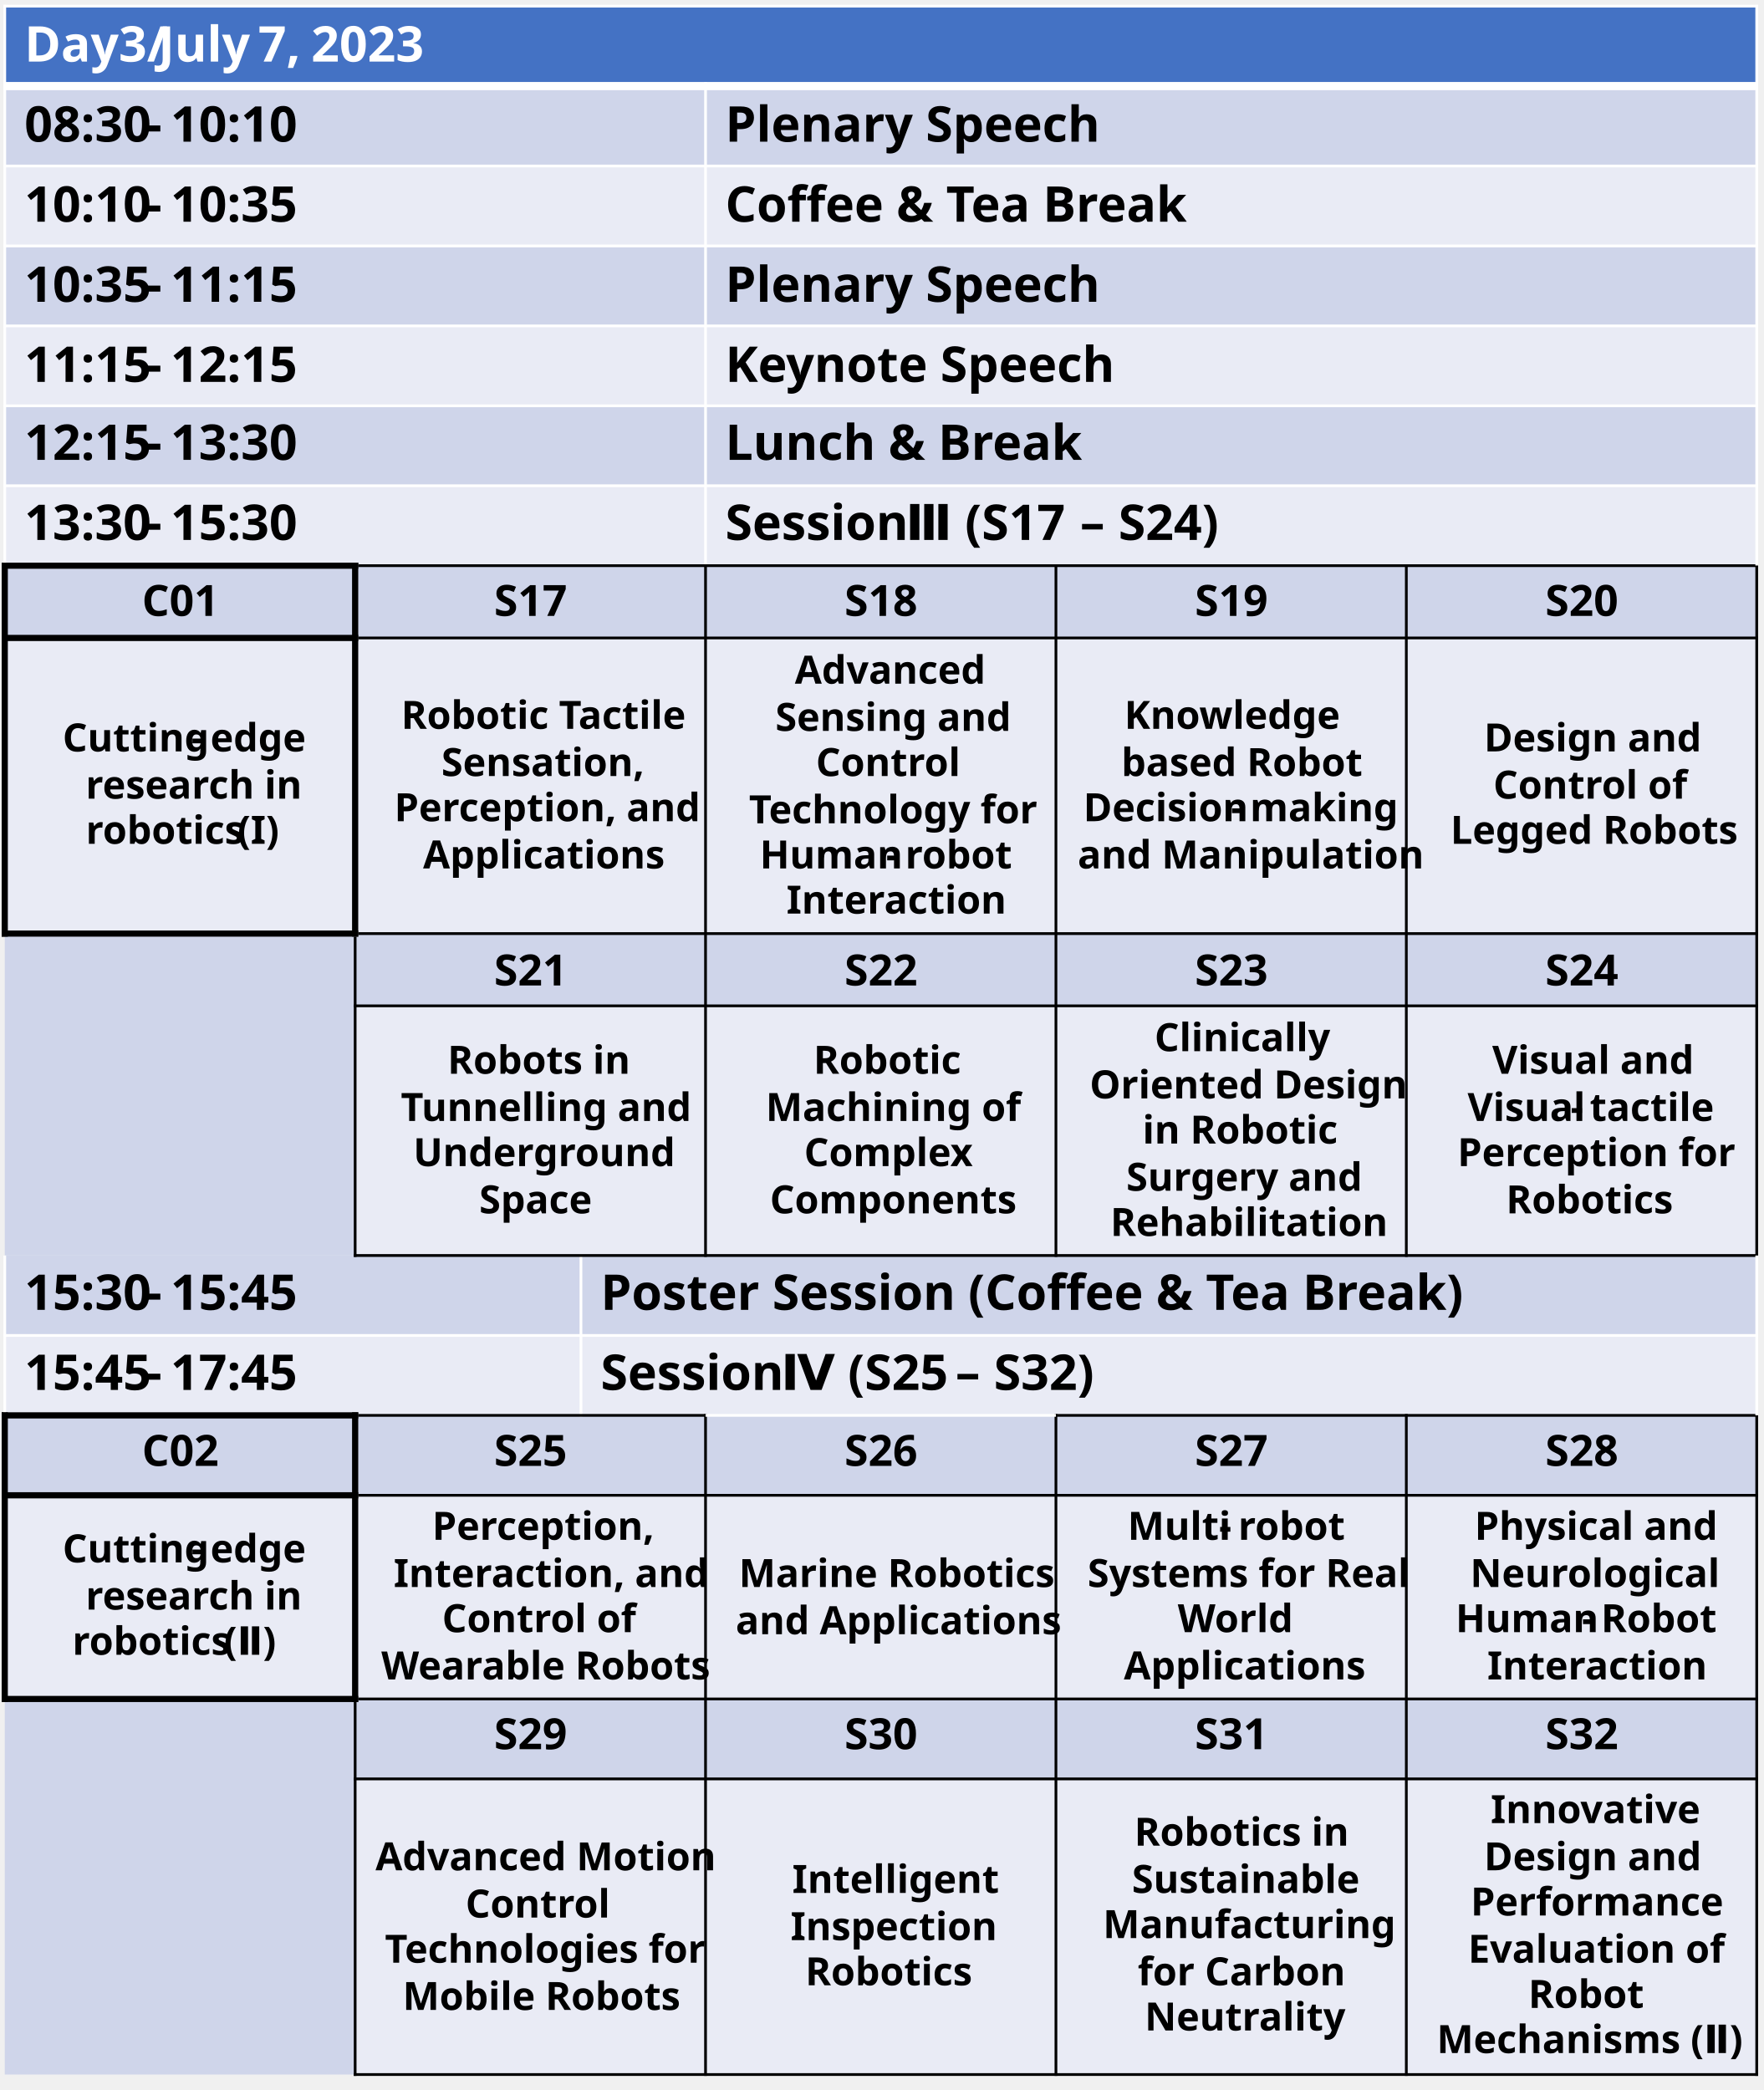
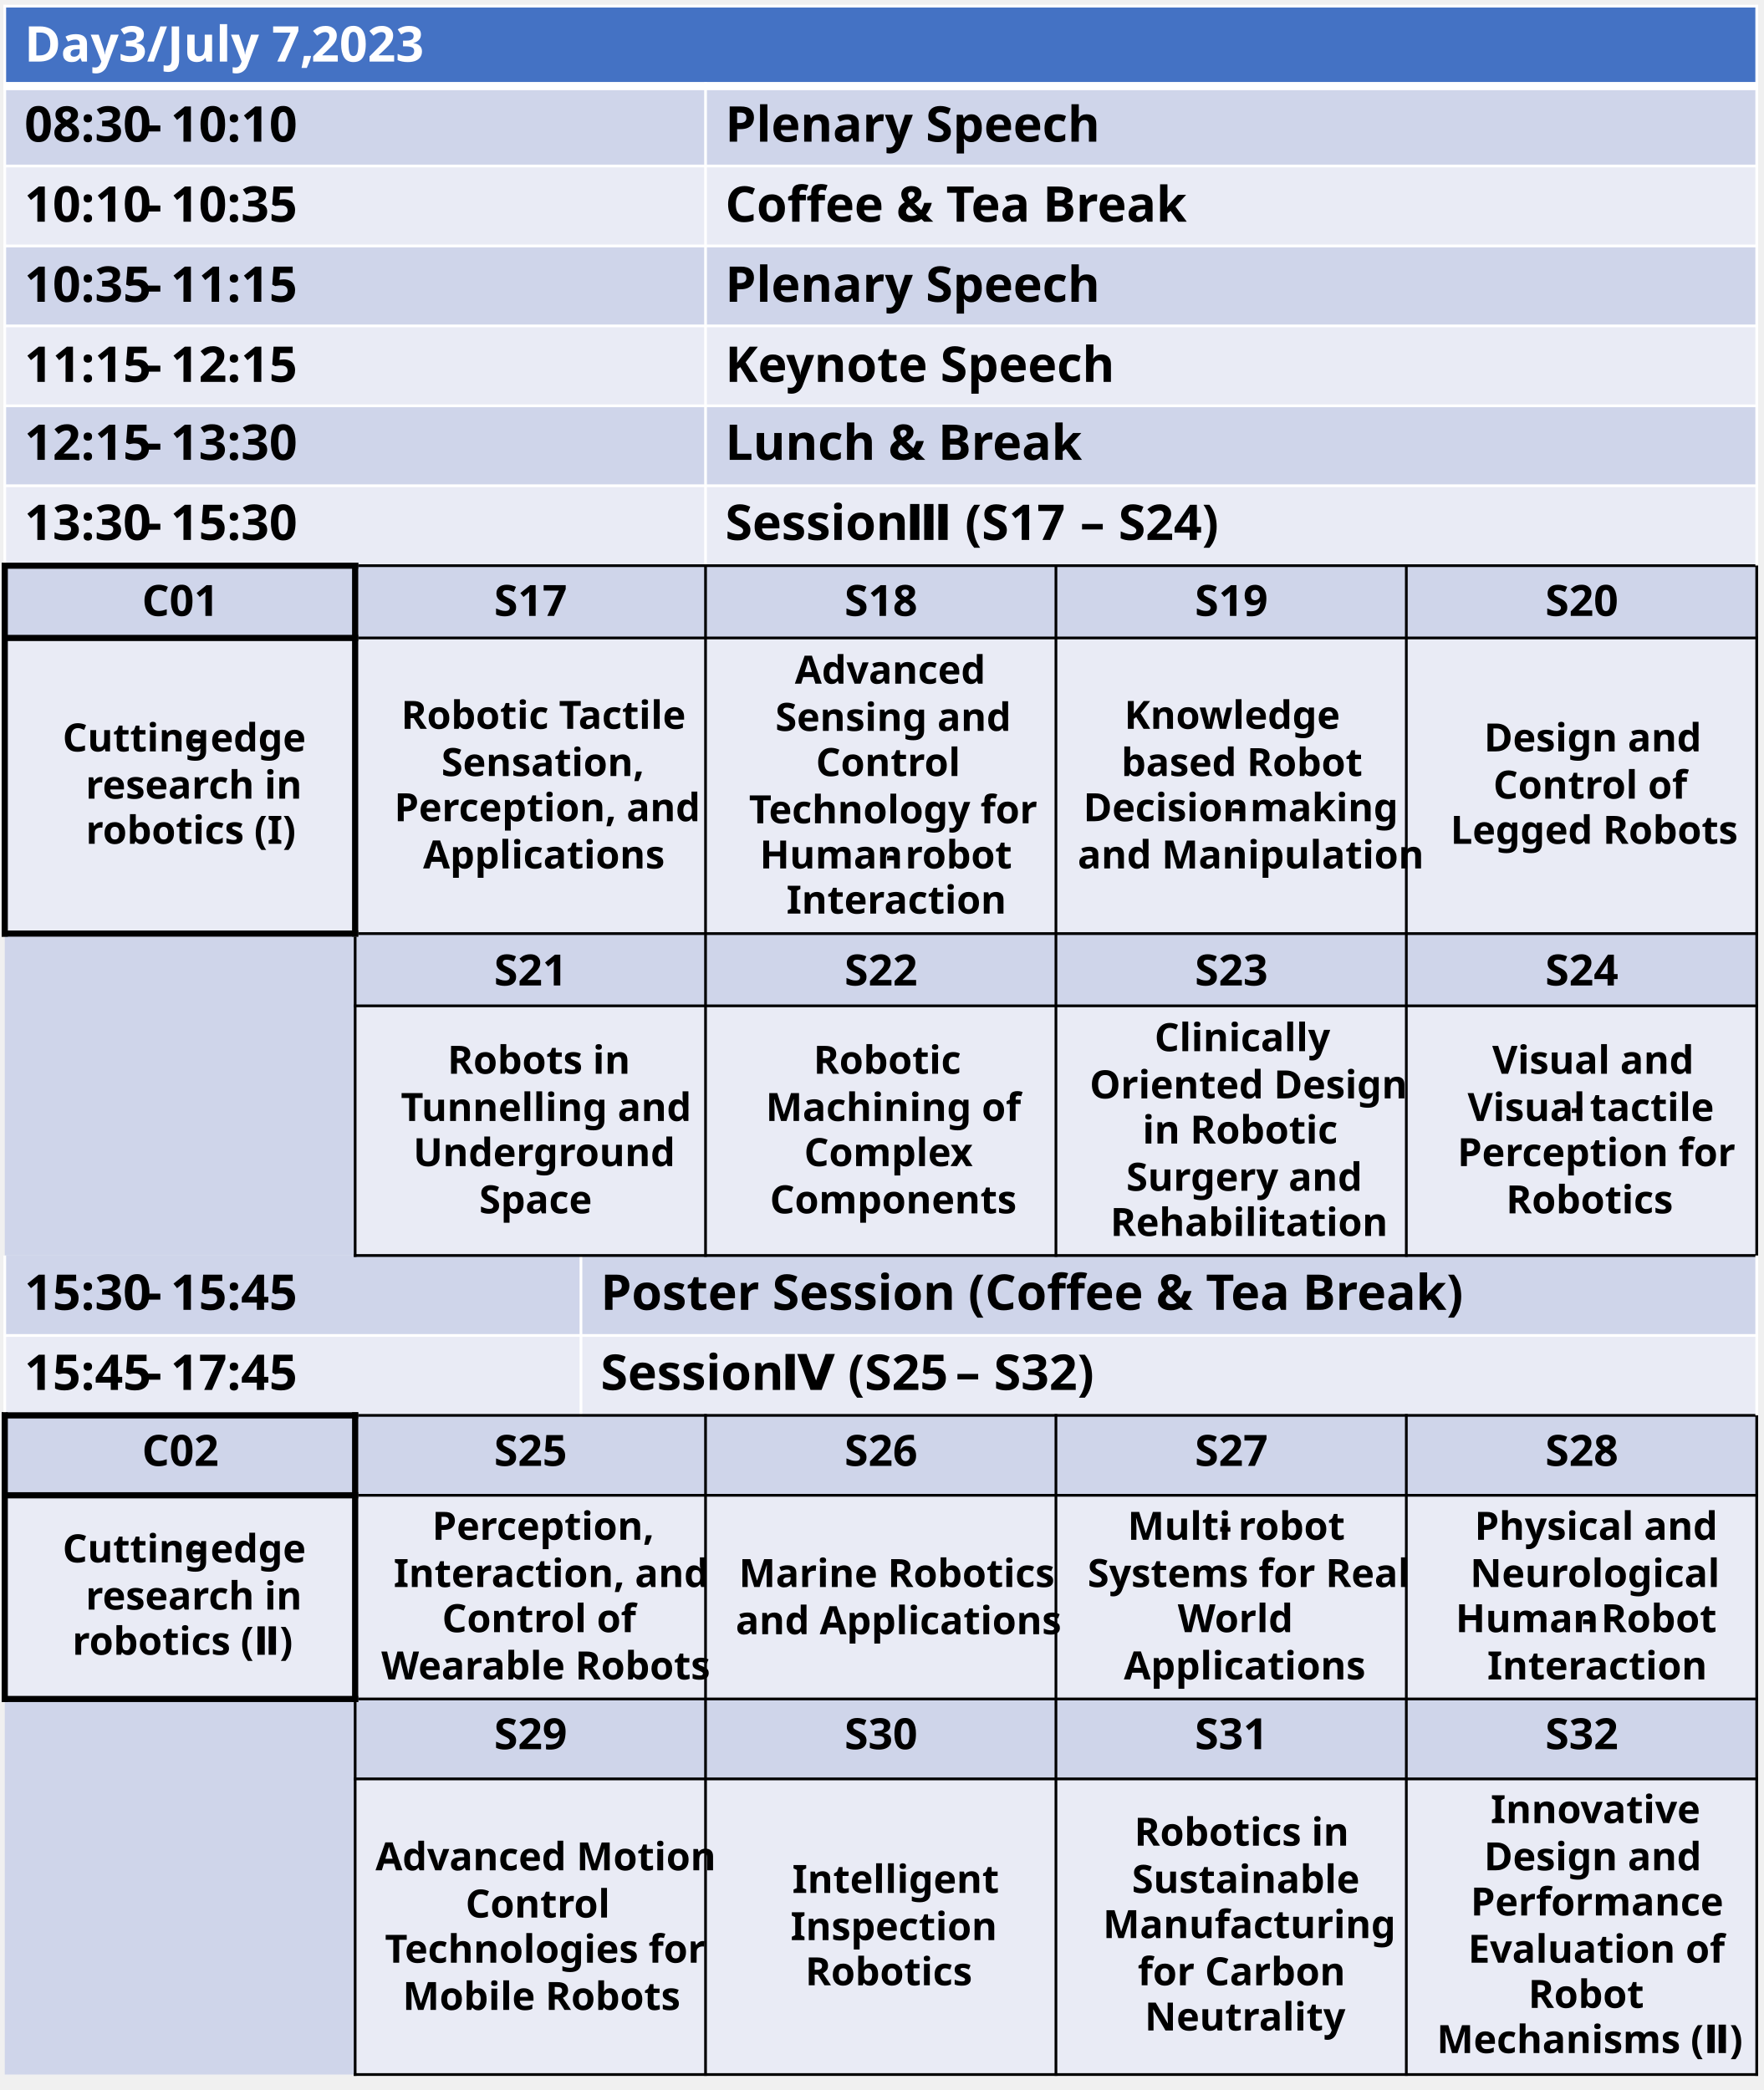
<svg xmlns="http://www.w3.org/2000/svg" width="859" height="1018" overflow="hidden">
  <g transform="translate(-225 3)">
    <path d="M227.314 0 1080.65 0 1080.65 38.933 227.314 38.933Z" fill="#4472C4" fill-rule="evenodd" />
    <path d="M227.314 38.933 568.647 38.933 568.647 77.867 227.314 77.867Z" fill="#CFD5EA" fill-rule="evenodd" />
    <path d="M568.647 38.933 1080.65 38.933 1080.65 77.867 568.647 77.867Z" fill="#CFD5EA" fill-rule="evenodd" />
    <path d="M227.314 77.867 568.647 77.867 568.647 116.8 227.314 116.8Z" fill="#E9EBF5" fill-rule="evenodd" />
    <path d="M568.647 77.867 1080.65 77.867 1080.65 116.8 568.647 116.8Z" fill="#E9EBF5" fill-rule="evenodd" />
    <path d="M227.314 116.8 568.647 116.8 568.647 155.733 227.314 155.733Z" fill="#CFD5EA" fill-rule="evenodd" />
    <path d="M568.647 116.8 1080.65 116.8 1080.65 155.733 568.647 155.733Z" fill="#CFD5EA" fill-rule="evenodd" />
    <path d="M227.314 155.733 568.647 155.733 568.647 194.667 227.314 194.667Z" fill="#E9EBF5" fill-rule="evenodd" />
    <path d="M568.647 155.733 1080.65 155.733 1080.65 194.667 568.647 194.667Z" fill="#E9EBF5" fill-rule="evenodd" />
    <path d="M227.314 194.667 568.647 194.667 568.647 233.6 227.314 233.6Z" fill="#CFD5EA" fill-rule="evenodd" />
    <path d="M568.647 194.667 1080.65 194.667 1080.65 233.6 568.647 233.6Z" fill="#CFD5EA" fill-rule="evenodd" />
    <path d="M227.314 233.6 568.647 233.6 568.647 272.533 227.314 272.533Z" fill="#E9EBF5" fill-rule="evenodd" />
    <path d="M568.647 233.6 1080.65 233.6 1080.65 272.533 568.647 272.533Z" fill="#E9EBF5" fill-rule="evenodd" />
    <path d="M227.314 272.533 397.98 272.533 397.98 307.733 227.314 307.733Z" fill="#CFD5EA" fill-rule="evenodd" />
    <path d="M397.98 272.533 568.647 272.533 568.647 307.733 397.98 307.733Z" fill="#CFD5EA" fill-rule="evenodd" />
    <path d="M568.647 272.533 739.314 272.533 739.314 307.733 568.647 307.733Z" fill="#CFD5EA" fill-rule="evenodd" />
    <path d="M739.314 272.533 909.98 272.533 909.98 307.733 739.314 307.733Z" fill="#CFD5EA" fill-rule="evenodd" />
    <path d="M909.98 272.533 1080.65 272.533 1080.65 307.733 909.98 307.733Z" fill="#CFD5EA" fill-rule="evenodd" />
    <path d="M227.314 307.733 397.98 307.733 397.98 451.733 227.314 451.733Z" fill="#E9EBF5" fill-rule="evenodd" />
    <path d="M397.98 307.733 568.647 307.733 568.647 451.733 397.98 451.733Z" fill="#E9EBF5" fill-rule="evenodd" />
    <path d="M568.647 307.733 739.314 307.733 739.314 451.733 568.647 451.733Z" fill="#E9EBF5" fill-rule="evenodd" />
    <path d="M739.314 307.733 909.98 307.733 909.98 451.733 739.314 451.733Z" fill="#E9EBF5" fill-rule="evenodd" />
    <path d="M909.98 307.733 1080.65 307.733 1080.65 451.733 909.98 451.733Z" fill="#E9EBF5" fill-rule="evenodd" />
    <path d="M227.314 451.733 397.98 451.733 397.98 608.533 227.314 608.533Z" fill="#CFD5EA" fill-rule="evenodd" />
    <path d="M397.98 451.733 568.647 451.733 568.647 486.933 397.98 486.933Z" fill="#CFD5EA" fill-rule="evenodd" />
    <path d="M568.647 451.733 739.314 451.733 739.314 486.933 568.647 486.933Z" fill="#CFD5EA" fill-rule="evenodd" />
    <path d="M739.314 451.733 909.98 451.733 909.98 486.933 739.314 486.933Z" fill="#CFD5EA" fill-rule="evenodd" />
    <path d="M909.98 451.733 1080.65 451.733 1080.65 486.933 909.98 486.933Z" fill="#CFD5EA" fill-rule="evenodd" />
    <path d="M397.98 486.933 568.647 486.933 568.647 608.533 397.98 608.533Z" fill="#E9EBF5" fill-rule="evenodd" />
    <path d="M568.647 486.933 739.314 486.933 739.314 608.533 568.647 608.533Z" fill="#E9EBF5" fill-rule="evenodd" />
    <path d="M739.314 486.933 909.98 486.933 909.98 608.533 739.314 608.533Z" fill="#E9EBF5" fill-rule="evenodd" />
    <path d="M909.98 486.933 1080.65 486.933 1080.65 608.533 909.98 608.533Z" fill="#E9EBF5" fill-rule="evenodd" />
    <path d="M227.314 608.533 507.961 608.533 507.961 647.467 227.314 647.467Z" fill="#CFD5EA" fill-rule="evenodd" />
    <path d="M507.961 608.533 1080.65 608.533 1080.65 647.467 507.961 647.467Z" fill="#CFD5EA" fill-rule="evenodd" />
    <path d="M227.314 647.467 507.961 647.467 507.961 686.4 227.314 686.4Z" fill="#E9EBF5" fill-rule="evenodd" />
    <path d="M507.961 647.467 1080.65 647.467 1080.65 686.4 507.961 686.4Z" fill="#E9EBF5" fill-rule="evenodd" />
    <path d="M227.314 686.4 397.98 686.4 397.98 725.333 227.314 725.333Z" fill="#CFD5EA" fill-rule="evenodd" />
    <path d="M397.98 686.4 568.647 686.4 568.647 725.333 397.98 725.333Z" fill="#CFD5EA" fill-rule="evenodd" />
    <path d="M568.647 686.4 739.314 686.4 739.314 725.333 568.647 725.333Z" fill="#CFD5EA" fill-rule="evenodd" />
    <path d="M739.314 686.4 909.98 686.4 909.98 725.333 739.314 725.333Z" fill="#CFD5EA" fill-rule="evenodd" />
    <path d="M909.98 686.4 1080.65 686.4 1080.65 725.333 909.98 725.333Z" fill="#CFD5EA" fill-rule="evenodd" />
    <path d="M227.314 725.333 397.98 725.333 397.98 824.533 227.314 824.533Z" fill="#E9EBF5" fill-rule="evenodd" />
    <path d="M397.98 725.333 568.647 725.333 568.647 824.533 397.98 824.533Z" fill="#E9EBF5" fill-rule="evenodd" />
    <path d="M568.647 725.333 739.314 725.333 739.314 824.533 568.647 824.533Z" fill="#E9EBF5" fill-rule="evenodd" />
    <path d="M739.314 725.333 909.98 725.333 909.98 824.533 739.314 824.533Z" fill="#E9EBF5" fill-rule="evenodd" />
    <path d="M909.98 725.333 1080.65 725.333 1080.65 824.533 909.98 824.533Z" fill="#E9EBF5" fill-rule="evenodd" />
    <path d="M227.314 824.533 397.98 824.533 397.98 1007.47 227.314 1007.47Z" fill="#CFD5EA" fill-rule="evenodd" />
    <path d="M397.98 824.533 568.647 824.533 568.647 863.467 397.98 863.467Z" fill="#CFD5EA" fill-rule="evenodd" />
    <path d="M568.647 824.533 739.314 824.533 739.314 863.467 568.647 863.467Z" fill="#CFD5EA" fill-rule="evenodd" />
    <path d="M739.314 824.533 909.98 824.533 909.98 863.467 739.314 863.467Z" fill="#CFD5EA" fill-rule="evenodd" />
    <path d="M909.98 824.533 1080.65 824.533 1080.65 863.467 909.98 863.467Z" fill="#CFD5EA" fill-rule="evenodd" />
    <path d="M397.98 863.467 568.647 863.467 568.647 1007.47 397.98 1007.47Z" fill="#E9EBF5" fill-rule="evenodd" />
    <path d="M568.647 863.467 739.314 863.467 739.314 1007.47 568.647 1007.47Z" fill="#E9EBF5" fill-rule="evenodd" />
    <path d="M739.314 863.467 909.98 863.467 909.98 1007.47 739.314 1007.47Z" fill="#E9EBF5" fill-rule="evenodd" />
    <path d="M909.98 863.467 1080.65 863.467 1080.65 1007.47 909.98 1007.47Z" fill="#E9EBF5" fill-rule="evenodd" />
    <path d="M397.98 271.033 397.98 453.233" stroke="#000000" stroke-width="3" stroke-linejoin="round" stroke-miterlimit="10" fill="none" fill-rule="evenodd" />
    <path d="M397.98 453.233 397.98 609.2" stroke="#000000" stroke-width="1.333" stroke-linejoin="round" stroke-miterlimit="10" fill="none" fill-rule="evenodd" />
    <path d="M397.98 684.9 397.98 826.033" stroke="#000000" stroke-width="3" stroke-linejoin="round" stroke-miterlimit="10" fill="none" fill-rule="evenodd" />
    <path d="M397.98 826.033 397.98 1008.13" stroke="#000000" stroke-width="1.333" stroke-linejoin="round" stroke-miterlimit="10" fill="none" fill-rule="evenodd" />
    <path d="M507.961 607.867 507.961 687.067" stroke="#FFFFFF" stroke-width="1.333" stroke-linejoin="round" stroke-miterlimit="10" fill="none" fill-rule="evenodd" />
    <path d="M568.647 36.933 568.647 272.533" stroke="#FFFFFF" stroke-width="1.333" stroke-linejoin="round" stroke-miterlimit="10" fill="none" fill-rule="evenodd" />
    <path d="M568.647 272.533 568.647 609.2" stroke="#000000" stroke-width="1.333" stroke-linejoin="round" stroke-miterlimit="10" fill="none" fill-rule="evenodd" />
    <path d="M568.647 685.733 568.647 1008.13" stroke="#000000" stroke-width="1.333" stroke-linejoin="round" stroke-miterlimit="10" fill="none" fill-rule="evenodd" />
    <path d="M739.314 271.867 739.314 609.2" stroke="#000000" stroke-width="1.333" stroke-linejoin="round" stroke-miterlimit="10" fill="none" fill-rule="evenodd" />
    <path d="M739.314 685.733 739.314 1008.13" stroke="#000000" stroke-width="1.333" stroke-linejoin="round" stroke-miterlimit="10" fill="none" fill-rule="evenodd" />
    <path d="M909.98 271.867 909.98 609.2" stroke="#000000" stroke-width="1.333" stroke-linejoin="round" stroke-miterlimit="10" fill="none" fill-rule="evenodd" />
    <path d="M909.98 685.733 909.98 1008.13" stroke="#000000" stroke-width="1.333" stroke-linejoin="round" stroke-miterlimit="10" fill="none" fill-rule="evenodd" />
    <path d="M226.647 38.933 1081.31 38.933" stroke="#FFFFFF" stroke-width="4" stroke-linejoin="round" stroke-miterlimit="10" fill="none" fill-rule="evenodd" />
    <path d="M226.647 77.867 1081.31 77.867" stroke="#FFFFFF" stroke-width="1.333" stroke-linejoin="round" stroke-miterlimit="10" fill="none" fill-rule="evenodd" />
    <path d="M226.647 116.8 1081.31 116.8" stroke="#FFFFFF" stroke-width="1.333" stroke-linejoin="round" stroke-miterlimit="10" fill="none" fill-rule="evenodd" />
    <path d="M226.647 155.733 1081.31 155.733" stroke="#FFFFFF" stroke-width="1.333" stroke-linejoin="round" stroke-miterlimit="10" fill="none" fill-rule="evenodd" />
    <path d="M226.647 194.667 1081.31 194.667" stroke="#FFFFFF" stroke-width="1.333" stroke-linejoin="round" stroke-miterlimit="10" fill="none" fill-rule="evenodd" />
    <path d="M226.647 233.6 1081.31 233.6" stroke="#FFFFFF" stroke-width="1.333" stroke-linejoin="round" stroke-miterlimit="10" fill="none" fill-rule="evenodd" />
    <path d="M225.814 272.533 399.48 272.533" stroke="#000000" stroke-width="3" stroke-linejoin="round" stroke-miterlimit="10" fill="none" fill-rule="evenodd" />
    <path d="M399.48 272.533 1081.31 272.533" stroke="#000000" stroke-width="1.333" stroke-linejoin="round" stroke-miterlimit="10" fill="none" fill-rule="evenodd" />
    <path d="M225.814 307.733 399.48 307.733" stroke="#000000" stroke-width="3" stroke-linejoin="round" stroke-miterlimit="10" fill="none" fill-rule="evenodd" />
    <path d="M399.48 307.733 1081.31 307.733" stroke="#000000" stroke-width="1.333" stroke-linejoin="round" stroke-miterlimit="10" fill="none" fill-rule="evenodd" />
    <path d="M225.814 451.733 399.48 451.733" stroke="#000000" stroke-width="3" stroke-linejoin="round" stroke-miterlimit="10" fill="none" fill-rule="evenodd" />
    <path d="M399.48 451.733 1081.31 451.733" stroke="#000000" stroke-width="1.333" stroke-linejoin="round" stroke-miterlimit="10" fill="none" fill-rule="evenodd" />
    <path d="M397.314 486.933 1081.31 486.933" stroke="#000000" stroke-width="1.333" stroke-linejoin="round" stroke-miterlimit="10" fill="none" fill-rule="evenodd" />
    <path d="M397.314 608.533 1081.31 608.533" stroke="#000000" stroke-width="1.333" stroke-linejoin="round" stroke-miterlimit="10" fill="none" fill-rule="evenodd" />
    <path d="M226.647 647.467 1081.31 647.467" stroke="#FFFFFF" stroke-width="1.333" stroke-linejoin="round" stroke-miterlimit="10" fill="none" fill-rule="evenodd" />
    <path d="M225.814 686.4 399.48 686.4" stroke="#000000" stroke-width="3" stroke-linejoin="round" stroke-miterlimit="10" fill="none" fill-rule="evenodd" />
-     <path d="M399.48 686.4 568.647 686.4" stroke="#000000" stroke-width="1.333" stroke-linejoin="round" stroke-miterlimit="10" fill="none" fill-rule="evenodd" />
-     <path d="M568.647 686.4 739.314 686.4" stroke="#FFFFFF" stroke-width="1.333" stroke-linejoin="round" stroke-miterlimit="10" fill="none" fill-rule="evenodd" />
-     <path d="M739.314 686.4 1081.31 686.4" stroke="#000000" stroke-width="1.333" stroke-linejoin="round" stroke-miterlimit="10" fill="none" fill-rule="evenodd" />
+     <path d="M399.48 686.4 1081.31 686.4" stroke="#000000" stroke-width="1.333" stroke-linejoin="round" stroke-miterlimit="10" fill="none" fill-rule="evenodd" />
    <path d="M225.814 725.333 399.48 725.333" stroke="#000000" stroke-width="3" stroke-linejoin="round" stroke-miterlimit="10" fill="none" fill-rule="evenodd" />
    <path d="M399.48 725.333 1081.31 725.333" stroke="#000000" stroke-width="1.333" stroke-linejoin="round" stroke-miterlimit="10" fill="none" fill-rule="evenodd" />
    <path d="M225.814 824.533 399.48 824.533" stroke="#000000" stroke-width="3" stroke-linejoin="round" stroke-miterlimit="10" fill="none" fill-rule="evenodd" />
    <path d="M399.48 824.533 1081.31 824.533" stroke="#000000" stroke-width="1.333" stroke-linejoin="round" stroke-miterlimit="10" fill="none" fill-rule="evenodd" />
    <path d="M397.314 863.467 1081.31 863.467" stroke="#000000" stroke-width="1.333" stroke-linejoin="round" stroke-miterlimit="10" fill="none" fill-rule="evenodd" />
    <path d="M227.314-0.667 227.314 271.033" stroke="#FFFFFF" stroke-width="1.333" stroke-linejoin="round" stroke-miterlimit="10" fill="none" fill-rule="evenodd" />
    <path d="M227.314 271.033 227.314 453.233" stroke="#000000" stroke-width="3" stroke-linejoin="round" stroke-miterlimit="10" fill="none" fill-rule="evenodd" />
    <path d="M227.314 608.533 227.314 684.9" stroke="#FFFFFF" stroke-width="1.333" stroke-linejoin="round" stroke-miterlimit="10" fill="none" fill-rule="evenodd" />
    <path d="M227.314 684.9 227.314 826.033" stroke="#000000" stroke-width="3" stroke-linejoin="round" stroke-miterlimit="10" fill="none" fill-rule="evenodd" />
    <path d="M1080.65-0.667 1080.65 272.533" stroke="#FFFFFF" stroke-width="1.333" stroke-linejoin="round" stroke-miterlimit="10" fill="none" fill-rule="evenodd" />
    <path d="M1080.65 272.533 1080.65 608.533" stroke="#000000" stroke-width="1.333" stroke-linejoin="round" stroke-miterlimit="10" fill="none" fill-rule="evenodd" />
    <path d="M1080.65 608.533 1080.65 686.4" stroke="#FFFFFF" stroke-width="1.333" stroke-linejoin="round" stroke-miterlimit="10" fill="none" fill-rule="evenodd" />
    <path d="M1080.65 686.4 1080.65 1008.13" stroke="#000000" stroke-width="1.333" stroke-linejoin="round" stroke-miterlimit="10" fill="none" fill-rule="evenodd" />
    <path d="M226.647 0 1081.31 0" stroke="#FFFFFF" stroke-width="1.333" stroke-linejoin="round" stroke-miterlimit="10" fill="none" fill-rule="evenodd" />
    <path d="M397.314 1007.47 1081.31 1007.47" stroke="#000000" stroke-width="1.333" stroke-linejoin="round" stroke-miterlimit="10" fill="none" fill-rule="evenodd" />
    <g>
-       <text fill="#FFFFFF" font-family="DengXian,DengXian_MSFontService,sans-serif" font-weight="700" font-size="24" transform="translate(236.914 27)">Day3/</text>
-     </g>
-     <text fill="#FFFFFF" font-family="DengXian,DengXian_MSFontService,sans-serif" font-weight="700" font-size="24" transform="translate(302.08 27)">July</text>
-     <text fill="#FFFFFF" font-family="DengXian,DengXian_MSFontService,sans-serif" font-weight="700" font-size="24" transform="translate(350.747 27)">7,</text>
+       <text fill="#FFFFFF" font-family="DengXian,DengXian_MSFontService,sans-serif" font-weight="700" font-size="24" transform="translate(236.914 27)">Day3/July 7,</text>
+     </g>
    <text fill="#FFFFFF" font-family="DengXian,DengXian_MSFontService,sans-serif" font-weight="700" font-size="24" transform="translate(376.58 27)">2023</text>
    <g>
      <text font-family="DengXian,DengXian_MSFontService,sans-serif" font-weight="700" font-size="24" transform="translate(578.247 66)">Plenary Speech</text>
    </g>
    <g>
      <text font-family="DengXian,DengXian_MSFontService,sans-serif" font-weight="700" font-size="24" transform="translate(236.914 66)">08:30</text>
    </g>
    <text font-family="DengXian,DengXian_MSFontService,sans-serif" font-weight="700" font-size="24" transform="translate(296.08 66)">-</text>
    <text font-family="DengXian,DengXian_MSFontService,sans-serif" font-weight="700" font-size="24" transform="translate(308.08 66)">10:10</text>
    <g>
      <text font-family="DengXian,DengXian_MSFontService,sans-serif" font-weight="700" font-size="24" transform="translate(578.247 105)">Coffee &amp; Tea Break</text>
    </g>
    <g>
      <text font-family="DengXian,DengXian_MSFontService,sans-serif" font-weight="700" font-size="24" transform="translate(236.914 105)">10:10</text>
    </g>
    <text font-family="DengXian,DengXian_MSFontService,sans-serif" font-weight="700" font-size="24" transform="translate(296.08 105)">-</text>
    <text font-family="DengXian,DengXian_MSFontService,sans-serif" font-weight="700" font-size="24" transform="translate(308.08 105)">10:35</text>
    <g>
      <text font-family="DengXian,DengXian_MSFontService,sans-serif" font-weight="700" font-size="24" transform="translate(578.247 144)">Plenary Speech</text>
    </g>
    <g>
      <text font-family="DengXian,DengXian_MSFontService,sans-serif" font-weight="700" font-size="24" transform="translate(236.914 144)">10:35</text>
    </g>
    <text font-family="DengXian,DengXian_MSFontService,sans-serif" font-weight="700" font-size="24" transform="translate(296.08 144)">-</text>
    <text font-family="DengXian,DengXian_MSFontService,sans-serif" font-weight="700" font-size="24" transform="translate(308.08 144)">11:15</text>
    <g>
      <text font-family="DengXian,DengXian_MSFontService,sans-serif" font-weight="700" font-size="24" transform="translate(578.247 183)">Keynote Speech</text>
    </g>
    <g>
      <text font-family="DengXian,DengXian_MSFontService,sans-serif" font-weight="700" font-size="24" transform="translate(236.914 183)">11:15</text>
    </g>
    <text font-family="DengXian,DengXian_MSFontService,sans-serif" font-weight="700" font-size="24" transform="translate(296.08 183)">-</text>
    <text font-family="DengXian,DengXian_MSFontService,sans-serif" font-weight="700" font-size="24" transform="translate(308.08 183)">12:15</text>
    <g>
      <text font-family="DengXian,DengXian_MSFontService,sans-serif" font-weight="700" font-size="24" transform="translate(578.247 221)">Lunch &amp; Break</text>
    </g>
    <g>
      <text font-family="DengXian,DengXian_MSFontService,sans-serif" font-weight="700" font-size="24" transform="translate(236.914 221)">12:15</text>
    </g>
    <text font-family="DengXian,DengXian_MSFontService,sans-serif" font-weight="700" font-size="24" transform="translate(296.08 221)">-</text>
    <text font-family="DengXian,DengXian_MSFontService,sans-serif" font-weight="700" font-size="24" transform="translate(308.08 221)">13:30</text>
    <g>
      <text font-family="DengXian,DengXian_MSFontService,sans-serif" font-weight="700" font-size="24" transform="translate(578.247 260)">Session</text>
    </g>
    <text font-family="DengXian,DengXian_MSFontService,sans-serif" font-weight="700" font-size="24" transform="translate(666.08 260)">Ⅲ (S17</text>
    <text font-family="DengXian,DengXian_MSFontService,sans-serif" font-weight="700" font-size="24" transform="translate(751.08 260)">–</text>
    <text font-family="DengXian,DengXian_MSFontService,sans-serif" font-weight="700" font-size="24" transform="translate(769.747 260)">S24)</text>
    <g>
      <text font-family="DengXian,DengXian_MSFontService,sans-serif" font-weight="700" font-size="24" transform="translate(236.914 260)">13:30</text>
    </g>
    <text font-family="DengXian,DengXian_MSFontService,sans-serif" font-weight="700" font-size="24" transform="translate(296.08 260)">-</text>
    <text font-family="DengXian,DengXian_MSFontService,sans-serif" font-weight="700" font-size="24" transform="translate(308.08 260)">15:30</text>
    <text font-family="DengXian,DengXian_MSFontService,sans-serif" font-weight="700" font-size="21" transform="translate(977.647 297)">S20</text>
    <text font-family="DengXian,DengXian_MSFontService,sans-serif" font-weight="700" font-size="21" transform="translate(806.98 297)">S19</text>
    <text font-family="DengXian,DengXian_MSFontService,sans-serif" font-weight="700" font-size="21" transform="translate(636.314 297)">S18</text>
    <text font-family="DengXian,DengXian_MSFontService,sans-serif" font-weight="700" font-size="21" transform="translate(465.647 297)">S17</text>
    <text font-family="DengXian,DengXian_MSFontService,sans-serif" font-weight="700" font-size="21" transform="translate(294.147 297)">C01</text>
    <text font-family="DengXian,DengXian_MSFontService,sans-serif" font-weight="700" font-size="19" transform="translate(947.814 363)">Design and</text>
    <text font-family="DengXian,DengXian_MSFontService,sans-serif" font-weight="700" font-size="19" transform="translate(952.314 386)">Control of</text>
    <text font-family="DengXian,DengXian_MSFontService,sans-serif" font-weight="700" font-size="19" transform="translate(931.48 408)">Legged Robots</text>
    <text font-family="DengXian,DengXian_MSFontService,sans-serif" font-weight="700" font-size="19" transform="translate(772.65 352)">Knowledge</text>
    <text font-family="DengXian,DengXian_MSFontService,sans-serif" font-weight="700" font-size="19" transform="translate(867.317 352)">-</text>
    <text font-family="DengXian,DengXian_MSFontService,sans-serif" font-weight="700" font-size="19" transform="translate(771.15 375)">based Robot</text>
    <text font-family="DengXian,DengXian_MSFontService,sans-serif" font-weight="700" font-size="19" transform="translate(752.65 397)">Decision</text>
    <text font-family="DengXian,DengXian_MSFontService,sans-serif" font-weight="700" font-size="19" transform="translate(824.484 397)">-</text>
    <g>
      <text font-family="DengXian,DengXian_MSFontService,sans-serif" font-weight="700" font-size="19" transform="translate(833.817 397)">making</text>
    </g>
    <g>
      <text font-family="DengXian,DengXian_MSFontService,sans-serif" font-weight="700" font-size="19" transform="translate(749.897 420)">and Manipulation</text>
    </g>
    <text font-family="DengXian,DengXian_MSFontService,sans-serif" font-weight="700" font-size="19" transform="translate(612.147 330)">Advanced</text>
    <text font-family="DengXian,DengXian_MSFontService,sans-serif" font-weight="700" font-size="19" transform="translate(602.647 353)">Sensing and</text>
    <text font-family="DengXian,DengXian_MSFontService,sans-serif" font-weight="700" font-size="19" transform="translate(622.394 375)">Control</text>
    <text font-family="DengXian,DengXian_MSFontService,sans-serif" font-weight="700" font-size="19" transform="translate(589.814 398)">Technology for</text>
    <text font-family="DengXian,DengXian_MSFontService,sans-serif" font-weight="700" font-size="19" transform="translate(595.06 420)">Human</text>
    <text font-family="DengXian,DengXian_MSFontService,sans-serif" font-weight="700" font-size="19" transform="translate(656.56 420)">-</text>
    <text font-family="DengXian,DengXian_MSFontService,sans-serif" font-weight="700" font-size="19" transform="translate(665.894 420)">robot</text>
    <text font-family="DengXian,DengXian_MSFontService,sans-serif" font-weight="700" font-size="19" transform="translate(608.06 442)">Interaction</text>
    <text font-family="DengXian,DengXian_MSFontService,sans-serif" font-weight="700" font-size="19" transform="translate(420.397 352)">Robotic Tactile</text>
    <text font-family="DengXian,DengXian_MSFontService,sans-serif" font-weight="700" font-size="19" transform="translate(439.984 375)">Sensation,</text>
    <text font-family="DengXian,DengXian_MSFontService,sans-serif" font-weight="700" font-size="19" transform="translate(417.064 397)">Perception, and</text>
    <text font-family="DengXian,DengXian_MSFontService,sans-serif" font-weight="700" font-size="19" transform="translate(431.064 420)">Applications</text>
    <text font-family="DengXian,DengXian_MSFontService,sans-serif" font-weight="700" font-size="19" transform="translate(255.48 363)">Cutting</text>
    <text font-family="DengXian,DengXian_MSFontService,sans-serif" font-weight="700" font-size="19" transform="translate(318.147 363)">-</text>
    <text font-family="DengXian,DengXian_MSFontService,sans-serif" font-weight="700" font-size="19" transform="translate(327.48 363)">edge</text>
    <text font-family="DengXian,DengXian_MSFontService,sans-serif" font-weight="700" font-size="19" transform="translate(266.727 386)">research in</text>
-     <text font-family="DengXian,DengXian_MSFontService,sans-serif" font-weight="700" font-size="19" transform="translate(266.814 408)">robotics</text>
-     <text font-family="DengXian,DengXian_MSFontService,sans-serif" font-weight="700" font-size="19" transform="translate(340.647 408)">(I)</text>
+     <text font-family="DengXian,DengXian_MSFontService,sans-serif" font-weight="700" font-size="19" transform="translate(266.814 408)">robotics (I)</text>
    <text font-family="DengXian,DengXian_MSFontService,sans-serif" font-weight="700" font-size="21" transform="translate(977.647 477)">S24</text>
    <text font-family="DengXian,DengXian_MSFontService,sans-serif" font-weight="700" font-size="21" transform="translate(806.98 477)">S23</text>
    <text font-family="DengXian,DengXian_MSFontService,sans-serif" font-weight="700" font-size="21" transform="translate(636.314 477)">S22</text>
    <text font-family="DengXian,DengXian_MSFontService,sans-serif" font-weight="700" font-size="21" transform="translate(465.647 477)">S21</text>
    <text font-family="DengXian,DengXian_MSFontService,sans-serif" font-weight="700" font-size="19" transform="translate(951.817 520)">Visual and</text>
    <text font-family="DengXian,DengXian_MSFontService,sans-serif" font-weight="700" font-size="19" transform="translate(939.817 543)">Visual</text>
    <text font-family="DengXian,DengXian_MSFontService,sans-serif" font-weight="700" font-size="19" transform="translate(989.984 543)">-</text>
    <text font-family="DengXian,DengXian_MSFontService,sans-serif" font-weight="700" font-size="19" transform="translate(999.317 543)">tactile</text>
    <text font-family="DengXian,DengXian_MSFontService,sans-serif" font-weight="700" font-size="19" transform="translate(934.897 565)">Perception for</text>
    <text font-family="DengXian,DengXian_MSFontService,sans-serif" font-weight="700" font-size="19" transform="translate(958.564 588)">Robotics</text>
    <text font-family="DengXian,DengXian_MSFontService,sans-serif" font-weight="700" font-size="19" transform="translate(787.317 509)">Clinically</text>
    <text font-family="DengXian,DengXian_MSFontService,sans-serif" font-weight="700" font-size="19" transform="translate(755.73 532)">Oriented Design</text>
    <text font-family="DengXian,DengXian_MSFontService,sans-serif" font-weight="700" font-size="19" transform="translate(781.484 554)">in Robotic</text>
    <text font-family="DengXian,DengXian_MSFontService,sans-serif" font-weight="700" font-size="19" transform="translate(773.564 577)">Surgery and</text>
    <text font-family="DengXian,DengXian_MSFontService,sans-serif" font-weight="700" font-size="19" transform="translate(765.817 599)">Rehabilitation</text>
    <text font-family="DengXian,DengXian_MSFontService,sans-serif" font-weight="700" font-size="19" transform="translate(621.227 520)">Robotic</text>
    <text font-family="DengXian,DengXian_MSFontService,sans-serif" font-weight="700" font-size="19" transform="translate(597.98 543)">Machining of</text>
    <text font-family="DengXian,DengXian_MSFontService,sans-serif" font-weight="700" font-size="19" transform="translate(616.647 565)">Complex</text>
    <text font-family="DengXian,DengXian_MSFontService,sans-serif" font-weight="700" font-size="19" transform="translate(599.98 588)">Components</text>
    <text font-family="DengXian,DengXian_MSFontService,sans-serif" font-weight="700" font-size="19" transform="translate(442.984 520)">Robots in</text>
    <text font-family="DengXian,DengXian_MSFontService,sans-serif" font-weight="700" font-size="19" transform="translate(420.23 543)">Tunnelling and</text>
    <text font-family="DengXian,DengXian_MSFontService,sans-serif" font-weight="700" font-size="19" transform="translate(426.317 565)">Underground</text>
    <text font-family="DengXian,DengXian_MSFontService,sans-serif" font-weight="700" font-size="19" transform="translate(458.397 588)">Space</text>
    <g>
      <text font-family="DengXian,DengXian_MSFontService,sans-serif" font-weight="700" font-size="24" transform="translate(517.561 635)">Poster Session (Coffee &amp; Tea Break)</text>
    </g>
    <g>
      <text font-family="DengXian,DengXian_MSFontService,sans-serif" font-weight="700" font-size="24" transform="translate(236.914 635)">15:30</text>
    </g>
    <text font-family="DengXian,DengXian_MSFontService,sans-serif" font-weight="700" font-size="24" transform="translate(296.08 635)">-</text>
    <text font-family="DengXian,DengXian_MSFontService,sans-serif" font-weight="700" font-size="24" transform="translate(308.08 635)">15:45</text>
    <g>
      <text font-family="DengXian,DengXian_MSFontService,sans-serif" font-weight="700" font-size="24" transform="translate(517.561 674)">Session</text>
    </g>
    <text font-family="DengXian,DengXian_MSFontService,sans-serif" font-weight="700" font-size="24" transform="translate(605.394 674)">Ⅳ (S25</text>
    <text font-family="DengXian,DengXian_MSFontService,sans-serif" font-weight="700" font-size="24" transform="translate(690.394 674)">–</text>
    <text font-family="DengXian,DengXian_MSFontService,sans-serif" font-weight="700" font-size="24" transform="translate(709.061 674)">S32)</text>
    <g>
      <text font-family="DengXian,DengXian_MSFontService,sans-serif" font-weight="700" font-size="24" transform="translate(236.914 674)">15:45</text>
    </g>
    <text font-family="DengXian,DengXian_MSFontService,sans-serif" font-weight="700" font-size="24" transform="translate(296.08 674)">-</text>
    <text font-family="DengXian,DengXian_MSFontService,sans-serif" font-weight="700" font-size="24" transform="translate(308.08 674)">17:45</text>
    <text font-family="DengXian,DengXian_MSFontService,sans-serif" font-weight="700" font-size="21" transform="translate(977.647 711)">S28</text>
    <text font-family="DengXian,DengXian_MSFontService,sans-serif" font-weight="700" font-size="21" transform="translate(806.98 711)">S27</text>
    <text font-family="DengXian,DengXian_MSFontService,sans-serif" font-weight="700" font-size="21" transform="translate(636.314 711)">S26</text>
    <text font-family="DengXian,DengXian_MSFontService,sans-serif" font-weight="700" font-size="21" transform="translate(465.647 711)">S25</text>
    <text font-family="DengXian,DengXian_MSFontService,sans-serif" font-weight="700" font-size="21" transform="translate(294.147 711)">C02</text>
    <text font-family="DengXian,DengXian_MSFontService,sans-serif" font-weight="700" font-size="19" transform="translate(943.227 747)">Physical and</text>
    <text font-family="DengXian,DengXian_MSFontService,sans-serif" font-weight="700" font-size="19" transform="translate(941.06 770)">Neurological</text>
    <text font-family="DengXian,DengXian_MSFontService,sans-serif" font-weight="700" font-size="19" transform="translate(933.98 792)">Human</text>
    <text font-family="DengXian,DengXian_MSFontService,sans-serif" font-weight="700" font-size="19" transform="translate(995.48 792)">-</text>
    <text font-family="DengXian,DengXian_MSFontService,sans-serif" font-weight="700" font-size="19" transform="translate(1004.81 792)">Robot</text>
    <text font-family="DengXian,DengXian_MSFontService,sans-serif" font-weight="700" font-size="19" transform="translate(949.394 815)">Interaction</text>
    <text font-family="DengXian,DengXian_MSFontService,sans-serif" font-weight="700" font-size="19" transform="translate(774.23 747)">Multi</text>
    <text font-family="DengXian,DengXian_MSFontService,sans-serif" font-weight="700" font-size="19" transform="translate(818.73 747)">-</text>
    <text font-family="DengXian,DengXian_MSFontService,sans-serif" font-weight="700" font-size="19" transform="translate(828.064 747)">robot</text>
    <g>
      <text font-family="DengXian,DengXian_MSFontService,sans-serif" font-weight="700" font-size="19" transform="translate(754.73 770)">Systems for Real</text>
    </g>
    <text font-family="DengXian,DengXian_MSFontService,sans-serif" font-weight="700" font-size="19" transform="translate(798.65 792)">World</text>
    <text font-family="DengXian,DengXian_MSFontService,sans-serif" font-weight="700" font-size="19" transform="translate(772.397 815)">Applications</text>
    <text font-family="DengXian,DengXian_MSFontService,sans-serif" font-weight="700" font-size="19" transform="translate(584.894 770)">Marine Robotics</text>
    <text font-family="DengXian,DengXian_MSFontService,sans-serif" font-weight="700" font-size="19" transform="translate(583.314 793)">and Applications</text>
    <text font-family="DengXian,DengXian_MSFontService,sans-serif" font-weight="700" font-size="19" transform="translate(435.484 747)">Perception,</text>
    <text font-family="DengXian,DengXian_MSFontService,sans-serif" font-weight="700" font-size="19" transform="translate(416.73 770)">Interaction, and</text>
    <text font-family="DengXian,DengXian_MSFontService,sans-serif" font-weight="700" font-size="19" transform="translate(440.317 792)">Control of</text>
    <text font-family="DengXian,DengXian_MSFontService,sans-serif" font-weight="700" font-size="19" transform="translate(410.73 815)">Wearable Robots</text>
    <text font-family="DengXian,DengXian_MSFontService,sans-serif" font-weight="700" font-size="19" transform="translate(255.48 758)">Cutting</text>
    <text font-family="DengXian,DengXian_MSFontService,sans-serif" font-weight="700" font-size="19" transform="translate(318.147 758)">-</text>
    <text font-family="DengXian,DengXian_MSFontService,sans-serif" font-weight="700" font-size="19" transform="translate(327.48 758)">edge</text>
    <text font-family="DengXian,DengXian_MSFontService,sans-serif" font-weight="700" font-size="19" transform="translate(266.727 781)">research in</text>
-     <text font-family="DengXian,DengXian_MSFontService,sans-serif" font-weight="700" font-size="19" transform="translate(260.227 803)">robotics</text>
-     <text font-family="DengXian,DengXian_MSFontService,sans-serif" font-weight="700" font-size="19" transform="translate(334.06 803)">(Ⅱ)</text>
+     <text font-family="DengXian,DengXian_MSFontService,sans-serif" font-weight="700" font-size="19" transform="translate(260.227 803)">robotics (Ⅱ)</text>
    <text font-family="DengXian,DengXian_MSFontService,sans-serif" font-weight="700" font-size="21" transform="translate(977.647 849)">S32</text>
    <text font-family="DengXian,DengXian_MSFontService,sans-serif" font-weight="700" font-size="21" transform="translate(806.98 849)">S31</text>
    <text font-family="DengXian,DengXian_MSFontService,sans-serif" font-weight="700" font-size="21" transform="translate(636.314 849)">S30</text>
    <text font-family="DengXian,DengXian_MSFontService,sans-serif" font-weight="700" font-size="21" transform="translate(465.647 849)">S29</text>
    <text font-family="DengXian,DengXian_MSFontService,sans-serif" font-weight="700" font-size="19" transform="translate(951.06 885)">Innovative</text>
    <text font-family="DengXian,DengXian_MSFontService,sans-serif" font-weight="700" font-size="19" transform="translate(947.814 908)">Design and</text>
    <text font-family="DengXian,DengXian_MSFontService,sans-serif" font-weight="700" font-size="19" transform="translate(941.314 930)">Performance</text>
    <text font-family="DengXian,DengXian_MSFontService,sans-serif" font-weight="700" font-size="19" transform="translate(940.06 953)">Evaluation of</text>
    <text font-family="DengXian,DengXian_MSFontService,sans-serif" font-weight="700" font-size="19" transform="translate(969.394 975)">Robot</text>
    <text font-family="DengXian,DengXian_MSFontService,sans-serif" font-weight="700" font-size="19" transform="translate(924.814 997)">Mechanisms (Ⅱ)</text>
    <text font-family="DengXian,DengXian_MSFontService,sans-serif" font-weight="700" font-size="19" transform="translate(777.484 896)">Robotics in</text>
    <text font-family="DengXian,DengXian_MSFontService,sans-serif" font-weight="700" font-size="19" transform="translate(776.317 919)">Sustainable</text>
    <text font-family="DengXian,DengXian_MSFontService,sans-serif" font-weight="700" font-size="19" transform="translate(762.23 941)">Manufacturing</text>
    <text font-family="DengXian,DengXian_MSFontService,sans-serif" font-weight="700" font-size="19" transform="translate(779.15 964)">for Carbon</text>
    <text font-family="DengXian,DengXian_MSFontService,sans-serif" font-weight="700" font-size="19" transform="translate(782.564 986)">Neutrality</text>
    <text font-family="DengXian,DengXian_MSFontService,sans-serif" font-weight="700" font-size="19" transform="translate(610.897 919)">Intelligent</text>
    <text font-family="DengXian,DengXian_MSFontService,sans-serif" font-weight="700" font-size="19" transform="translate(610.064 942)">Inspection</text>
    <text font-family="DengXian,DengXian_MSFontService,sans-serif" font-weight="700" font-size="19" transform="translate(617.23 964)">Robotics</text>
    <g>
      <text font-family="DengXian,DengXian_MSFontService,sans-serif" font-weight="700" font-size="19" transform="translate(407.897 908)">Advanced Motion</text>
    </g>
    <text font-family="DengXian,DengXian_MSFontService,sans-serif" font-weight="700" font-size="19" transform="translate(451.73 931)">Control</text>
    <g>
      <text font-family="DengXian,DengXian_MSFontService,sans-serif" font-weight="700" font-size="19" transform="translate(412.484 953)">Technologies for</text>
    </g>
    <text font-family="DengXian,DengXian_MSFontService,sans-serif" font-weight="700" font-size="19" transform="translate(421.15 976)">Mobile Robots</text>
  </g>
</svg>
